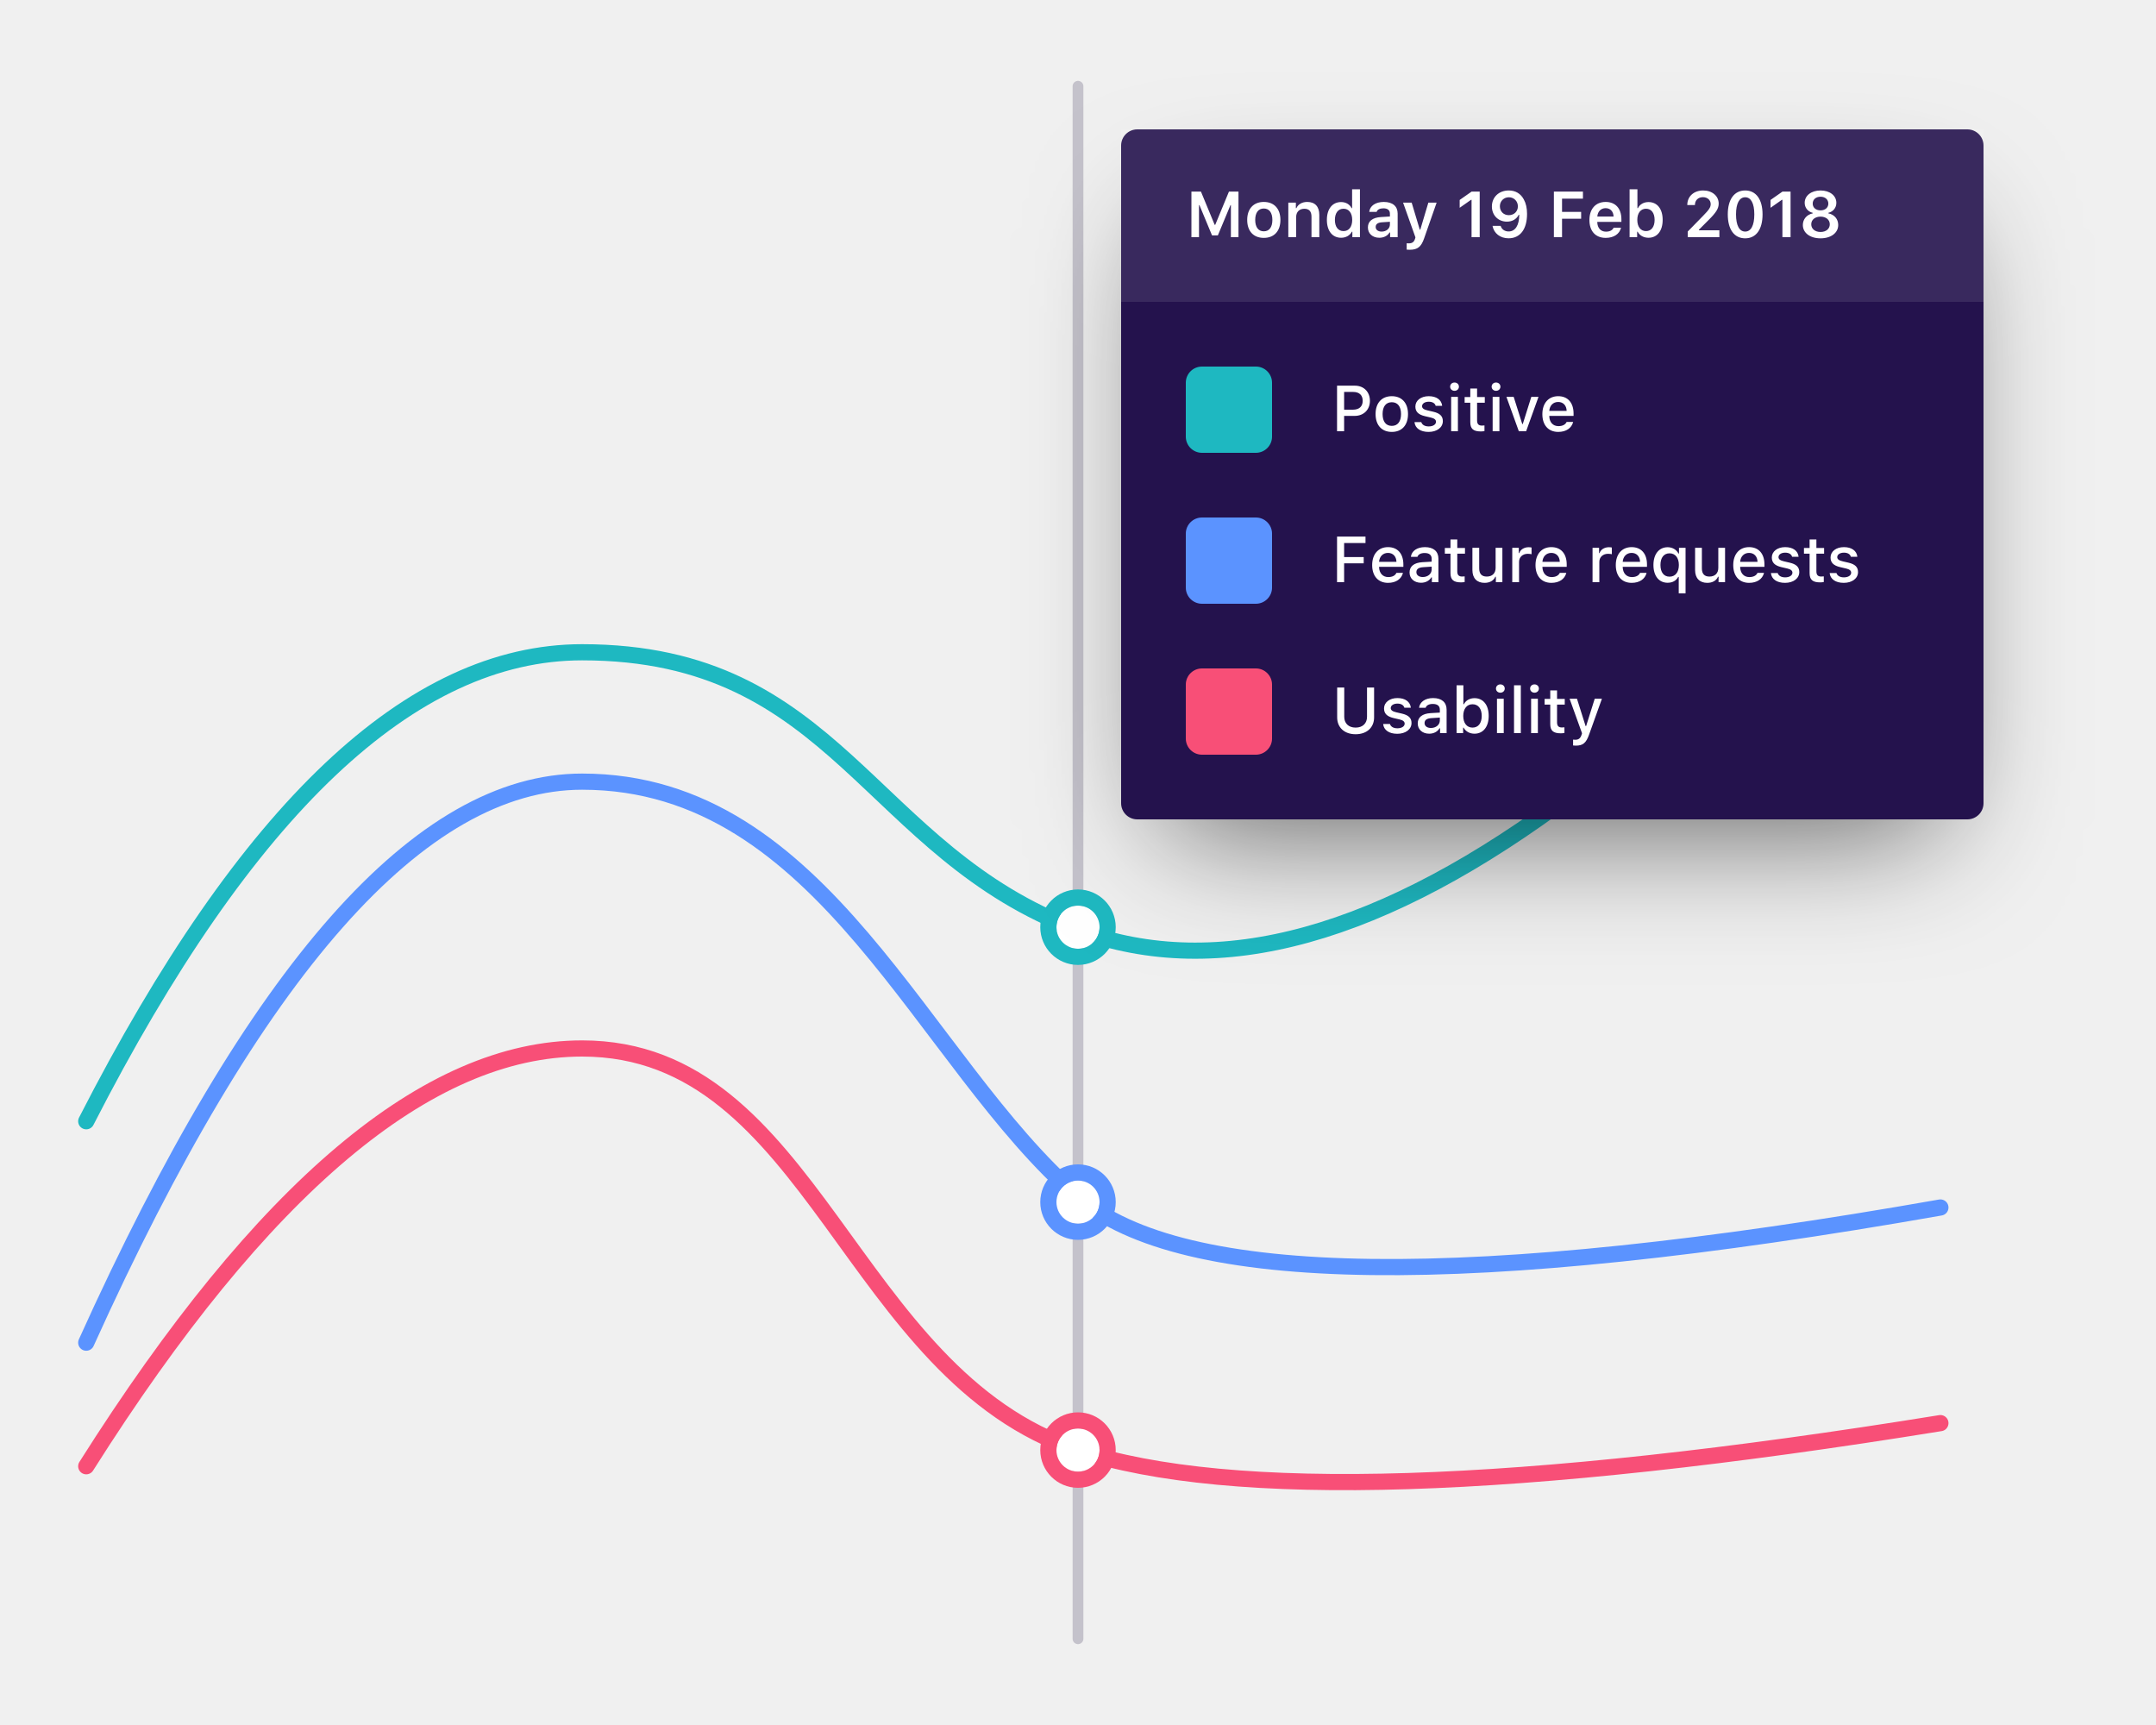
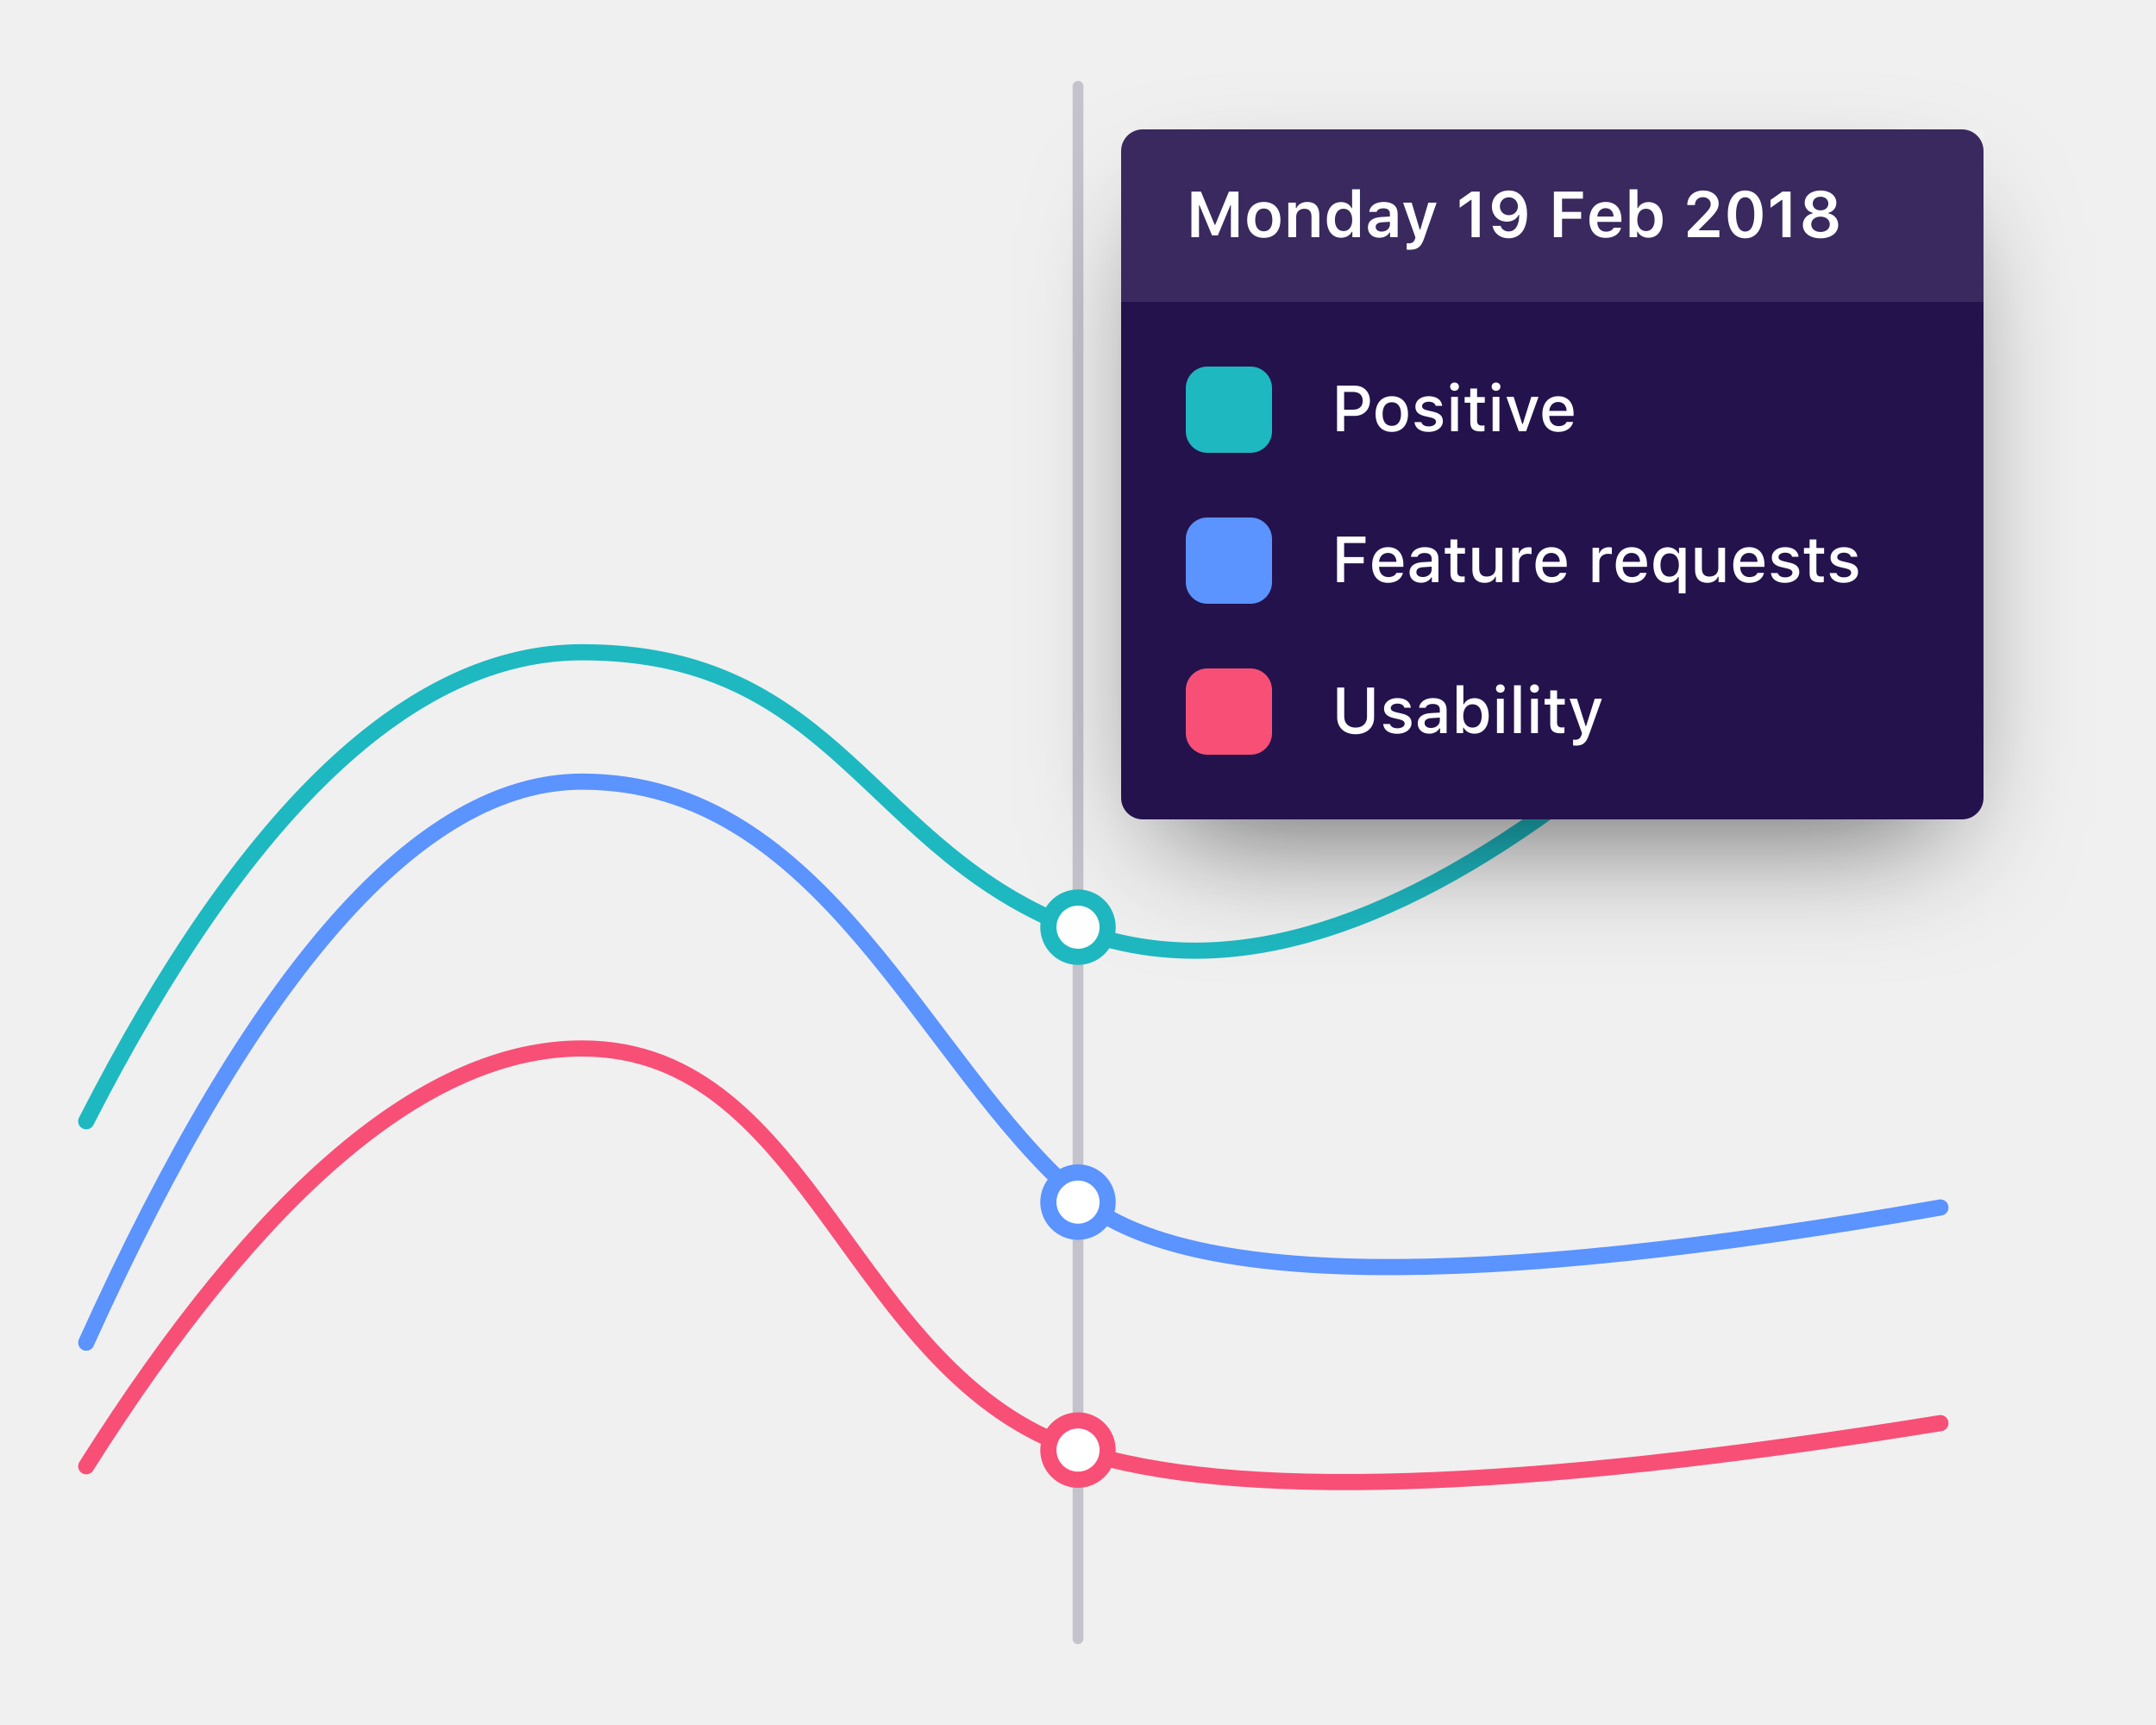
<svg xmlns="http://www.w3.org/2000/svg" xmlns:xlink="http://www.w3.org/1999/xlink" width="400px" height="320px" viewBox="0 0 400 320" version="1.1">
  <defs>
-     <circle id="path-1" cx="184" cy="156" r="4" />
-     <circle id="path-2" cx="184" cy="207" r="4" />
-     <circle id="path-3" cx="184" cy="253" r="4" />
-     <rect id="path-4" x="8" y="12" width="144" height="112" rx="3" />
-     <filter x="-27.1%" y="-29.5%" width="154.2%" height="169.6%" filterUnits="objectBoundingBox" id="filter-5">
+     <rect id="path-1" x="8" y="12" width="144" height="112" rx="3" />
+     <filter x="-27.1%" y="-29.5%" width="154.2%" height="169.6%" filterUnits="objectBoundingBox" id="filter-2">
      <feOffset dx="0" dy="6" in="SourceAlpha" result="shadowOffsetOuter1" />
      <feGaussianBlur stdDeviation="12" in="shadowOffsetOuter1" result="shadowBlurOuter1" />
      <feColorMatrix values="0 0 0 0 0   0 0 0 0 0   0 0 0 0 0  0 0 0 0.6 0" type="matrix" in="shadowBlurOuter1" />
    </filter>
  </defs>
  <g id="snippet/line-chart" stroke="none" stroke-width="1" fill="none" fill-rule="evenodd">
    <g id="Group" transform="translate(16, 16)">
      <g id="Lines">
        <path d="M184,288 L184,0" id="Path-6" stroke="#C4C2CB" stroke-width="2" stroke-linecap="round" stroke-linejoin="round" />
        <path d="M0,192 C29.667,134 60.333,105 92,105 C139.5,105 145,142 184,156.5 C210,166.167 240.667,157.667 276,131" id="Path-4" stroke="#1EB8C1" stroke-width="3" stroke-linecap="round" stroke-linejoin="round" />
-         <g id="Oval">
-           <use fill="#FFFFFF" fill-rule="evenodd" xlink:href="#path-1" />
-           <circle stroke="#1EB8C1" stroke-width="3" cx="184" cy="156" r="5.5" />
-         </g>
+         <circle id="Oval" stroke="#1EB8C1" stroke-width="3" fill="#FFFFFF" cx="184" cy="156" r="5.5" />
        <path d="M0,233.074 C31.333,163.691 62,129 92,129 C137,129 155,180.926 184,206 C203.333,222.716 256.667,223.383 344,208" id="Path-4" stroke="#5B93FF" stroke-width="3" stroke-linecap="round" stroke-linejoin="round" />
-         <g id="Oval">
-           <use fill="#FFFFFF" fill-rule="evenodd" xlink:href="#path-2" />
-           <circle stroke="#5B93FF" stroke-width="3" cx="184" cy="207" r="5.5" />
-         </g>
+         <circle id="Oval" stroke="#5B93FF" stroke-width="3" fill="#FFFFFF" cx="184" cy="207" r="5.5" />
        <path d="M0,256 C32.667,204.333 63.333,178.5 92,178.5 C135,178.5 141.5,239 184,253 C212.333,262.333 265.667,260.667 344,248" id="Path-4" stroke="#F84F77" stroke-width="3" stroke-linecap="round" stroke-linejoin="round" />
-         <g id="Oval">
-           <use fill="#FFFFFF" fill-rule="evenodd" xlink:href="#path-3" />
-           <circle stroke="#F84F77" stroke-width="3" cx="184" cy="253" r="5.5" />
-         </g>
+         <circle id="Oval" stroke="#F84F77" stroke-width="3" fill="#FFFFFF" cx="184" cy="253" r="5.5" />
      </g>
      <g id="Dialog" transform="translate(192, 8)">
        <g id="Shadow">
-           <use fill="black" fill-opacity="1" filter="url(#filter-5)" xlink:href="#path-4" />
-           <use fill="#FFFFFF" fill-rule="evenodd" xlink:href="#path-4" />
+           <use fill="black" fill-opacity="1" filter="url(#filter-2)" xlink:href="#path-1" />
+           <use fill="#FFFFFF" fill-rule="evenodd" xlink:href="#path-1" />
        </g>
-         <rect id="Rectangle-13" fill="#24124D" x="0" y="0" width="160" height="128" rx="3" />
+         <rect id="Rectangle-13" fill="#24124D" x="0" y="0" width="160" height="128" rx="4" />
        <rect id="Rectangle" fill="#FBFAFC" opacity="0.1" x="0" y="0" width="160" height="32" />
        <path d="M14.449,20 L13.043,20 L13.043,11.545 L14.812,11.545 L17.355,17.703 L17.461,17.703 L20.004,11.545 L21.773,11.545 L21.773,20 L20.367,20 L20.367,14.053 L20.285,14.053 L17.947,19.672 L16.869,19.672 L14.531,14.053 L14.449,14.053 L14.449,20 Z M26.473,18.91 C27.486,18.91 28.061,18.137 28.061,16.795 C28.061,15.459 27.48,14.68 26.473,14.68 C25.459,14.68 24.879,15.459 24.879,16.795 C24.879,18.137 25.459,18.91 26.473,18.91 Z M26.473,20.129 C24.551,20.129 23.391,18.875 23.391,16.795 C23.391,14.727 24.568,13.461 26.473,13.461 C28.383,13.461 29.555,14.721 29.555,16.795 C29.555,18.875 28.389,20.129 26.473,20.129 Z M31.02,20 L31.02,13.59 L32.42,13.59 L32.42,14.615 L32.52,14.615 C32.824,13.9 33.574,13.461 34.535,13.461 C35.965,13.461 36.768,14.322 36.768,15.852 L36.768,20 L35.32,20 L35.32,16.197 C35.32,15.219 34.875,14.727 33.996,14.727 C33.059,14.727 32.473,15.324 32.473,16.268 L32.473,20 L31.02,20 Z M40.811,20.105 C39.188,20.105 38.174,18.828 38.174,16.789 C38.174,14.762 39.193,13.484 40.811,13.484 C41.689,13.484 42.416,13.906 42.756,14.609 L42.855,14.609 L42.855,11.111 L44.309,11.111 L44.309,20 L42.902,20 L42.902,18.986 L42.803,18.986 C42.439,19.689 41.701,20.105 40.811,20.105 Z M41.262,14.721 C40.271,14.721 39.662,15.506 39.662,16.795 C39.662,18.09 40.266,18.869 41.262,18.869 C42.264,18.869 42.873,18.084 42.873,16.795 C42.873,15.518 42.258,14.721 41.262,14.721 Z M48.334,18.963 C49.213,18.963 49.869,18.395 49.869,17.65 L49.869,17.141 L48.422,17.234 C47.607,17.287 47.227,17.58 47.227,18.102 C47.227,18.641 47.689,18.963 48.334,18.963 Z M47.906,20.105 C46.67,20.105 45.785,19.355 45.785,18.184 C45.785,17.023 46.658,16.355 48.217,16.262 L49.869,16.162 L49.869,15.623 C49.869,14.996 49.447,14.645 48.662,14.645 C47.994,14.645 47.537,14.879 47.402,15.312 L46.031,15.312 C46.148,14.182 47.209,13.461 48.732,13.461 C50.379,13.461 51.305,14.264 51.305,15.623 L51.305,20 L49.904,20 L49.904,19.121 L49.805,19.121 C49.447,19.742 48.744,20.105 47.906,20.105 Z M53.555,22.332 C53.467,22.332 53.074,22.326 52.98,22.309 L52.98,21.125 C53.062,21.137 53.279,21.143 53.379,21.143 C53.994,21.143 54.34,20.902 54.527,20.311 L54.604,20.029 L52.312,13.59 L53.906,13.59 L55.406,18.594 L55.506,18.594 L57,13.59 L58.535,13.59 L56.221,20.205 C55.676,21.799 54.99,22.332 53.555,22.332 Z M65.016,20 L65.016,13.068 L64.916,13.068 L62.812,14.545 L62.812,13.092 L65.021,11.545 L66.527,11.545 L66.527,20 L65.016,20 Z M71.883,20.205 C70.336,20.205 69.158,19.291 68.906,17.902 L70.412,17.902 C70.605,18.541 71.168,18.939 71.895,18.939 C73.131,18.939 73.863,17.785 73.863,15.852 L73.764,15.852 C73.365,16.654 72.562,17.117 71.572,17.117 C69.961,17.117 68.789,15.934 68.789,14.305 C68.789,12.57 70.09,11.334 71.93,11.334 C73.166,11.334 74.145,11.92 74.713,13.004 C75.105,13.701 75.311,14.604 75.311,15.676 C75.311,18.523 74.033,20.205 71.883,20.205 Z M71.936,15.916 C72.902,15.916 73.611,15.225 73.611,14.281 C73.611,13.326 72.885,12.594 71.941,12.594 C70.998,12.594 70.271,13.314 70.271,14.258 C70.271,15.225 70.963,15.916 71.936,15.916 Z M81.803,20 L80.291,20 L80.291,11.545 L85.682,11.545 L85.682,12.852 L81.803,12.852 L81.803,15.312 L85.348,15.312 L85.348,16.572 L81.803,16.572 L81.803,20 Z M89.889,14.615 C89.021,14.615 88.412,15.236 88.348,16.174 L91.365,16.174 C91.336,15.225 90.762,14.615 89.889,14.615 Z M91.377,18.236 L92.754,18.236 C92.479,19.402 91.418,20.129 89.906,20.129 C88.02,20.129 86.883,18.881 86.883,16.818 C86.883,14.756 88.037,13.461 89.895,13.461 C91.723,13.461 92.818,14.674 92.818,16.695 L92.818,17.164 L88.342,17.164 L88.342,17.24 C88.377,18.307 88.992,18.975 89.947,18.975 C90.668,18.975 91.166,18.711 91.377,18.236 Z M97.84,20.105 C96.943,20.105 96.199,19.689 95.836,18.986 L95.736,18.986 L95.736,20 L94.336,20 L94.336,11.111 L95.789,11.111 L95.789,14.609 L95.889,14.609 C96.223,13.912 96.961,13.484 97.84,13.484 C99.463,13.484 100.471,14.744 100.471,16.795 C100.471,18.834 99.457,20.105 97.84,20.105 Z M97.383,14.721 C96.393,14.721 95.766,15.518 95.766,16.795 C95.766,18.072 96.387,18.869 97.383,18.869 C98.379,18.869 98.977,18.084 98.977,16.795 C98.977,15.506 98.373,14.721 97.383,14.721 Z M105.041,14.018 C105.041,12.436 106.254,11.334 107.988,11.334 C109.658,11.334 110.865,12.354 110.865,13.766 C110.865,14.674 110.402,15.424 108.967,16.842 L107.197,18.617 L107.197,18.717 L110.994,18.717 L110.994,20 L105.123,20 L105.123,18.951 L107.941,16.068 C109.096,14.896 109.383,14.457 109.383,13.859 C109.383,13.115 108.773,12.576 107.941,12.576 C107.057,12.576 106.459,13.156 106.459,14.018 L106.459,14.041 L105.041,14.041 L105.041,14.018 Z M115.781,20.211 C113.754,20.211 112.553,18.57 112.553,15.764 C112.553,12.969 113.771,11.334 115.781,11.334 C117.785,11.334 119.004,12.969 119.004,15.775 C119.004,18.57 117.803,20.211 115.781,20.211 Z M115.781,18.957 C116.854,18.957 117.475,17.844 117.475,15.764 C117.475,13.695 116.842,12.594 115.781,12.594 C114.721,12.594 114.082,13.701 114.082,15.764 C114.082,17.844 114.709,18.957 115.781,18.957 Z M122.689,20 L122.689,13.068 L122.59,13.068 L120.486,14.545 L120.486,13.092 L122.695,11.545 L124.201,11.545 L124.201,20 L122.689,20 Z M129.756,20.211 C127.816,20.211 126.48,19.203 126.48,17.738 C126.48,16.666 127.201,15.816 128.309,15.582 L128.309,15.482 C127.406,15.26 126.82,14.527 126.82,13.625 C126.82,12.289 128.045,11.334 129.762,11.334 C131.479,11.334 132.697,12.289 132.697,13.625 C132.697,14.533 132.123,15.254 131.215,15.482 L131.215,15.582 C132.316,15.787 133.043,16.643 133.043,17.732 C133.043,19.203 131.707,20.211 129.756,20.211 Z M129.762,19.033 C130.781,19.033 131.479,18.453 131.479,17.609 C131.479,16.766 130.775,16.186 129.762,16.186 C128.742,16.186 128.039,16.766 128.039,17.609 C128.039,18.453 128.742,19.033 129.762,19.033 Z M129.762,15.025 C130.617,15.025 131.209,14.516 131.209,13.771 C131.209,13.016 130.623,12.494 129.762,12.494 C128.895,12.494 128.309,13.016 128.309,13.771 C128.309,14.516 128.9,15.025 129.762,15.025 Z" id="Monday-19-Feb-2018" fill="#FFFFFF" />
        <g id="Group" transform="translate(12, 44)">
-           <rect id="Rectangle-2" fill="#1EB8C1" x="0" y="0" width="16" height="16" rx="3" />
+           <rect id="Rectangle-2" fill="#1EB8C1" x="0" y="0" width="16" height="16" rx="4" />
          <path d="M28.061,3.545 L31.371,3.545 C33.023,3.545 34.16,4.688 34.16,6.363 C34.16,8.016 32.988,9.152 31.33,9.152 L29.373,9.152 L29.373,12 L28.061,12 L28.061,3.545 Z M29.373,4.705 L29.373,7.998 L31.025,7.998 C32.156,7.998 32.818,7.412 32.818,6.363 C32.818,5.291 32.18,4.705 31.025,4.705 L29.373,4.705 Z M38.221,11.004 C39.311,11.004 39.932,10.195 39.932,8.807 C39.932,7.424 39.311,6.615 38.221,6.615 C37.125,6.615 36.51,7.424 36.51,8.807 C36.51,10.201 37.125,11.004 38.221,11.004 Z M38.221,12.123 C36.352,12.123 35.209,10.875 35.209,8.807 C35.209,6.75 36.357,5.496 38.221,5.496 C40.078,5.496 41.227,6.75 41.227,8.807 C41.227,10.875 40.084,12.123 38.221,12.123 Z M42.592,7.424 C42.592,6.293 43.629,5.496 45.07,5.496 C46.506,5.496 47.443,6.164 47.566,7.289 L46.359,7.289 C46.242,6.82 45.785,6.521 45.07,6.521 C44.367,6.521 43.834,6.855 43.834,7.354 C43.834,7.734 44.156,7.975 44.848,8.133 L45.908,8.379 C47.121,8.66 47.689,9.182 47.689,10.119 C47.689,11.32 46.57,12.123 45.047,12.123 C43.529,12.123 42.539,11.438 42.428,10.307 L43.688,10.307 C43.846,10.799 44.314,11.104 45.076,11.104 C45.861,11.104 46.418,10.752 46.418,10.242 C46.418,9.861 46.119,9.615 45.48,9.463 L44.367,9.205 C43.154,8.918 42.592,8.373 42.592,7.424 Z M49.23,12 L49.23,5.619 L50.484,5.619 L50.484,12 L49.23,12 Z M49.857,4.5 C49.389,4.5 49.043,4.166 49.043,3.732 C49.043,3.293 49.389,2.959 49.857,2.959 C50.326,2.959 50.672,3.293 50.672,3.732 C50.672,4.166 50.326,4.5 49.857,4.5 Z M52.781,4.072 L54.041,4.072 L54.041,5.648 L55.471,5.648 L55.471,6.709 L54.041,6.709 L54.041,9.99 C54.041,10.658 54.316,10.951 54.943,10.951 C55.137,10.951 55.236,10.939 55.412,10.922 L55.412,11.971 C55.213,12.006 54.984,12.035 54.738,12.035 C53.338,12.035 52.781,11.543 52.781,10.312 L52.781,6.709 L51.732,6.709 L51.732,5.648 L52.781,5.648 L52.781,4.072 Z M56.93,12 L56.93,5.619 L58.184,5.619 L58.184,12 L56.93,12 Z M57.557,4.5 C57.088,4.5 56.742,4.166 56.742,3.732 C56.742,3.293 57.088,2.959 57.557,2.959 C58.025,2.959 58.371,3.293 58.371,3.732 C58.371,4.166 58.025,4.5 57.557,4.5 Z M59.484,5.619 L60.832,5.619 L62.42,10.652 L62.52,10.652 L64.102,5.619 L65.438,5.619 L63.141,12 L61.787,12 L59.484,5.619 Z M69.088,6.568 C68.156,6.568 67.506,7.225 67.436,8.221 L70.658,8.221 C70.629,7.219 70.02,6.568 69.088,6.568 Z M70.652,10.277 L71.865,10.277 C71.578,11.42 70.559,12.123 69.1,12.123 C67.271,12.123 66.152,10.869 66.152,8.83 C66.152,6.791 67.295,5.496 69.094,5.496 C70.869,5.496 71.941,6.709 71.941,8.713 L71.941,9.152 L67.436,9.152 L67.436,9.223 C67.477,10.342 68.127,11.051 69.135,11.051 C69.896,11.051 70.418,10.775 70.652,10.277 Z" id="Positive" fill="#FFFFFF" />
        </g>
        <g id="Group" transform="translate(12, 72)">
-           <rect id="Rectangle-2" fill="#5B93FF" x="0" y="0" width="16" height="16" rx="3" />
+           <rect id="Rectangle-2" fill="#5B93FF" x="0" y="0" width="16" height="16" rx="4" />
          <path d="M29.373,12 L28.061,12 L28.061,3.545 L33.34,3.545 L33.34,4.74 L29.373,4.74 L29.373,7.336 L33.006,7.336 L33.006,8.496 L29.373,8.496 L29.373,12 Z M37.512,6.568 C36.58,6.568 35.93,7.225 35.859,8.221 L39.082,8.221 C39.053,7.219 38.443,6.568 37.512,6.568 Z M39.076,10.277 L40.289,10.277 C40.002,11.42 38.982,12.123 37.523,12.123 C35.695,12.123 34.576,10.869 34.576,8.83 C34.576,6.791 35.719,5.496 37.518,5.496 C39.293,5.496 40.365,6.709 40.365,8.713 L40.365,9.152 L35.859,9.152 L35.859,9.223 C35.9,10.342 36.551,11.051 37.559,11.051 C38.32,11.051 38.842,10.775 39.076,10.277 Z M43.963,11.045 C44.912,11.045 45.615,10.441 45.615,9.65 L45.615,9.117 L44.057,9.217 C43.178,9.275 42.779,9.574 42.779,10.137 C42.779,10.711 43.277,11.045 43.963,11.045 Z M43.641,12.105 C42.41,12.105 41.514,11.361 41.514,10.195 C41.514,9.047 42.369,8.385 43.887,8.291 L45.615,8.191 L45.615,7.641 C45.615,6.967 45.17,6.586 44.309,6.586 C43.605,6.586 43.119,6.844 42.979,7.295 L41.76,7.295 C41.889,6.199 42.92,5.496 44.367,5.496 C45.967,5.496 46.869,6.293 46.869,7.641 L46.869,12 L45.656,12 L45.656,11.104 L45.557,11.104 C45.176,11.742 44.479,12.105 43.641,12.105 Z M49.107,4.072 L50.367,4.072 L50.367,5.648 L51.797,5.648 L51.797,6.709 L50.367,6.709 L50.367,9.99 C50.367,10.658 50.643,10.951 51.27,10.951 C51.463,10.951 51.562,10.939 51.738,10.922 L51.738,11.971 C51.539,12.006 51.311,12.035 51.064,12.035 C49.664,12.035 49.107,11.543 49.107,10.312 L49.107,6.709 L48.059,6.709 L48.059,5.648 L49.107,5.648 L49.107,4.072 Z M58.734,5.619 L58.734,12 L57.527,12 L57.527,10.986 L57.428,10.986 C57.117,11.713 56.391,12.123 55.43,12.123 C54.012,12.123 53.174,11.262 53.174,9.75 L53.174,5.619 L54.434,5.619 L54.434,9.434 C54.434,10.465 54.908,10.957 55.84,10.957 C56.854,10.957 57.48,10.354 57.48,9.352 L57.48,5.619 L58.734,5.619 Z M60.568,12 L60.568,5.619 L61.781,5.619 L61.781,6.598 L61.875,6.598 C62.057,5.971 62.76,5.514 63.592,5.514 C63.773,5.514 64.014,5.531 64.148,5.566 L64.148,6.809 C64.049,6.773 63.662,6.732 63.451,6.732 C62.502,6.732 61.828,7.336 61.828,8.232 L61.828,12 L60.568,12 Z M67.816,6.568 C66.885,6.568 66.234,7.225 66.164,8.221 L69.387,8.221 C69.357,7.219 68.748,6.568 67.816,6.568 Z M69.381,10.277 L70.594,10.277 C70.307,11.42 69.287,12.123 67.828,12.123 C66,12.123 64.881,10.869 64.881,8.83 C64.881,6.791 66.023,5.496 67.822,5.496 C69.598,5.496 70.67,6.709 70.67,8.713 L70.67,9.152 L66.164,9.152 L66.164,9.223 C66.205,10.342 66.855,11.051 67.863,11.051 C68.625,11.051 69.146,10.775 69.381,10.277 Z M75.463,12 L75.463,5.619 L76.676,5.619 L76.676,6.598 L76.77,6.598 C76.951,5.971 77.654,5.514 78.486,5.514 C78.668,5.514 78.908,5.531 79.043,5.566 L79.043,6.809 C78.943,6.773 78.557,6.732 78.346,6.732 C77.396,6.732 76.723,7.336 76.723,8.232 L76.723,12 L75.463,12 Z M82.711,6.568 C81.779,6.568 81.129,7.225 81.059,8.221 L84.281,8.221 C84.252,7.219 83.643,6.568 82.711,6.568 Z M84.275,10.277 L85.488,10.277 C85.201,11.42 84.182,12.123 82.723,12.123 C80.895,12.123 79.775,10.869 79.775,8.83 C79.775,6.791 80.918,5.496 82.717,5.496 C84.492,5.496 85.564,6.709 85.564,8.713 L85.564,9.152 L81.059,9.152 L81.059,9.223 C81.1,10.342 81.75,11.051 82.758,11.051 C83.52,11.051 84.041,10.775 84.275,10.277 Z M89.402,5.514 C90.27,5.514 91.037,5.965 91.4,6.674 L91.5,6.674 L91.5,5.619 L92.719,5.619 L92.719,14.068 L91.453,14.068 L91.453,11.033 L91.354,11.033 C90.967,11.725 90.293,12.105 89.391,12.105 C87.773,12.105 86.76,10.834 86.76,8.807 C86.76,6.797 87.791,5.514 89.402,5.514 Z M89.748,10.975 C90.82,10.975 91.477,10.148 91.477,8.812 C91.477,7.482 90.814,6.645 89.754,6.645 C88.693,6.645 88.061,7.459 88.061,8.807 C88.061,10.166 88.688,10.975 89.748,10.975 Z M100.049,5.619 L100.049,12 L98.842,12 L98.842,10.986 L98.742,10.986 C98.432,11.713 97.705,12.123 96.744,12.123 C95.326,12.123 94.488,11.262 94.488,9.75 L94.488,5.619 L95.748,5.619 L95.748,9.434 C95.748,10.465 96.223,10.957 97.154,10.957 C98.168,10.957 98.795,10.354 98.795,9.352 L98.795,5.619 L100.049,5.619 Z M104.502,6.568 C103.57,6.568 102.92,7.225 102.85,8.221 L106.072,8.221 C106.043,7.219 105.434,6.568 104.502,6.568 Z M106.066,10.277 L107.279,10.277 C106.992,11.42 105.973,12.123 104.514,12.123 C102.686,12.123 101.566,10.869 101.566,8.83 C101.566,6.791 102.709,5.496 104.508,5.496 C106.283,5.496 107.355,6.709 107.355,8.713 L107.355,9.152 L102.85,9.152 L102.85,9.223 C102.891,10.342 103.541,11.051 104.549,11.051 C105.311,11.051 105.832,10.775 106.066,10.277 Z M108.721,7.424 C108.721,6.293 109.758,5.496 111.199,5.496 C112.635,5.496 113.572,6.164 113.695,7.289 L112.488,7.289 C112.371,6.82 111.914,6.521 111.199,6.521 C110.496,6.521 109.963,6.855 109.963,7.354 C109.963,7.734 110.285,7.975 110.977,8.133 L112.037,8.379 C113.25,8.66 113.818,9.182 113.818,10.119 C113.818,11.32 112.699,12.123 111.176,12.123 C109.658,12.123 108.668,11.438 108.557,10.307 L109.816,10.307 C109.975,10.799 110.443,11.104 111.205,11.104 C111.99,11.104 112.547,10.752 112.547,10.242 C112.547,9.861 112.248,9.615 111.609,9.463 L110.496,9.205 C109.283,8.918 108.721,8.373 108.721,7.424 Z M115.734,4.072 L116.994,4.072 L116.994,5.648 L118.424,5.648 L118.424,6.709 L116.994,6.709 L116.994,9.99 C116.994,10.658 117.27,10.951 117.896,10.951 C118.09,10.951 118.189,10.939 118.365,10.922 L118.365,11.971 C118.166,12.006 117.938,12.035 117.691,12.035 C116.291,12.035 115.734,11.543 115.734,10.312 L115.734,6.709 L114.686,6.709 L114.686,5.648 L115.734,5.648 L115.734,4.072 Z M119.619,7.424 C119.619,6.293 120.656,5.496 122.098,5.496 C123.533,5.496 124.471,6.164 124.594,7.289 L123.387,7.289 C123.27,6.82 122.812,6.521 122.098,6.521 C121.395,6.521 120.861,6.855 120.861,7.354 C120.861,7.734 121.184,7.975 121.875,8.133 L122.936,8.379 C124.148,8.66 124.717,9.182 124.717,10.119 C124.717,11.32 123.598,12.123 122.074,12.123 C120.557,12.123 119.566,11.438 119.455,10.307 L120.715,10.307 C120.873,10.799 121.342,11.104 122.104,11.104 C122.889,11.104 123.445,10.752 123.445,10.242 C123.445,9.861 123.146,9.615 122.508,9.463 L121.395,9.205 C120.182,8.918 119.619,8.373 119.619,7.424 Z" id="Feature-requests" fill="#FFFFFF" />
        </g>
        <g id="Group" transform="translate(12, 100)">
-           <rect id="Rectangle-2" fill="#F84F77" x="0" y="0" width="16" height="16" rx="3" />
+           <rect id="Rectangle-2" fill="#F84F77" x="0" y="0" width="16" height="16" rx="4" />
          <path d="M29.396,3.545 L29.396,8.971 C29.396,10.154 30.164,10.975 31.506,10.975 C32.854,10.975 33.621,10.154 33.621,8.971 L33.621,3.545 L34.934,3.545 L34.934,9.088 C34.934,10.922 33.627,12.205 31.506,12.205 C29.385,12.205 28.084,10.922 28.084,9.088 L28.084,3.545 L29.396,3.545 Z M36.779,7.424 C36.779,6.293 37.816,5.496 39.258,5.496 C40.693,5.496 41.631,6.164 41.754,7.289 L40.547,7.289 C40.43,6.82 39.973,6.521 39.258,6.521 C38.555,6.521 38.021,6.855 38.021,7.354 C38.021,7.734 38.344,7.975 39.035,8.133 L40.096,8.379 C41.309,8.66 41.877,9.182 41.877,10.119 C41.877,11.32 40.758,12.123 39.234,12.123 C37.717,12.123 36.727,11.438 36.615,10.307 L37.875,10.307 C38.033,10.799 38.502,11.104 39.264,11.104 C40.049,11.104 40.605,10.752 40.605,10.242 C40.605,9.861 40.307,9.615 39.668,9.463 L38.555,9.205 C37.342,8.918 36.779,8.373 36.779,7.424 Z M45.48,11.045 C46.43,11.045 47.133,10.441 47.133,9.65 L47.133,9.117 L45.574,9.217 C44.695,9.275 44.297,9.574 44.297,10.137 C44.297,10.711 44.795,11.045 45.48,11.045 Z M45.158,12.105 C43.928,12.105 43.031,11.361 43.031,10.195 C43.031,9.047 43.887,8.385 45.404,8.291 L47.133,8.191 L47.133,7.641 C47.133,6.967 46.688,6.586 45.826,6.586 C45.123,6.586 44.637,6.844 44.496,7.295 L43.277,7.295 C43.406,6.199 44.438,5.496 45.885,5.496 C47.484,5.496 48.387,6.293 48.387,7.641 L48.387,12 L47.174,12 L47.174,11.104 L47.074,11.104 C46.693,11.742 45.996,12.105 45.158,12.105 Z M53.561,12.105 C52.67,12.105 51.926,11.695 51.545,10.992 L51.451,10.992 L51.451,12 L50.238,12 L50.238,3.129 L51.498,3.129 L51.498,6.633 L51.598,6.633 C51.938,5.936 52.688,5.514 53.561,5.514 C55.178,5.514 56.197,6.779 56.197,8.807 C56.197,10.828 55.172,12.105 53.561,12.105 Z M53.197,6.645 C52.143,6.645 51.48,7.477 51.475,8.812 C51.48,10.148 52.137,10.975 53.197,10.975 C54.264,10.975 54.902,10.16 54.902,8.807 C54.902,7.465 54.264,6.645 53.197,6.645 Z M57.732,12 L57.732,5.619 L58.986,5.619 L58.986,12 L57.732,12 Z M58.359,4.5 C57.891,4.5 57.545,4.166 57.545,3.732 C57.545,3.293 57.891,2.959 58.359,2.959 C58.828,2.959 59.174,3.293 59.174,3.732 C59.174,4.166 58.828,4.5 58.359,4.5 Z M60.896,12 L60.896,3.129 L62.156,3.129 L62.156,12 L60.896,12 Z M64.066,12 L64.066,5.619 L65.32,5.619 L65.32,12 L64.066,12 Z M64.693,4.5 C64.225,4.5 63.879,4.166 63.879,3.732 C63.879,3.293 64.225,2.959 64.693,2.959 C65.162,2.959 65.508,3.293 65.508,3.732 C65.508,4.166 65.162,4.5 64.693,4.5 Z M67.617,4.072 L68.877,4.072 L68.877,5.648 L70.307,5.648 L70.307,6.709 L68.877,6.709 L68.877,9.99 C68.877,10.658 69.152,10.951 69.779,10.951 C69.973,10.951 70.072,10.939 70.248,10.922 L70.248,11.971 C70.049,12.006 69.82,12.035 69.574,12.035 C68.174,12.035 67.617,11.543 67.617,10.312 L67.617,6.709 L66.568,6.709 L66.568,5.648 L67.617,5.648 L67.617,4.072 Z M72.375,14.32 C72.27,14.32 71.971,14.314 71.854,14.291 L71.854,13.207 C71.953,13.225 72.146,13.23 72.264,13.23 C72.861,13.23 73.201,12.979 73.418,12.334 L73.512,12.023 L71.203,5.619 L72.574,5.619 L74.174,10.688 L74.273,10.688 L75.867,5.619 L77.203,5.619 L74.824,12.264 C74.279,13.816 73.676,14.32 72.375,14.32 Z" id="Usability" fill="#FFFFFF" />
        </g>
      </g>
    </g>
  </g>
</svg>
